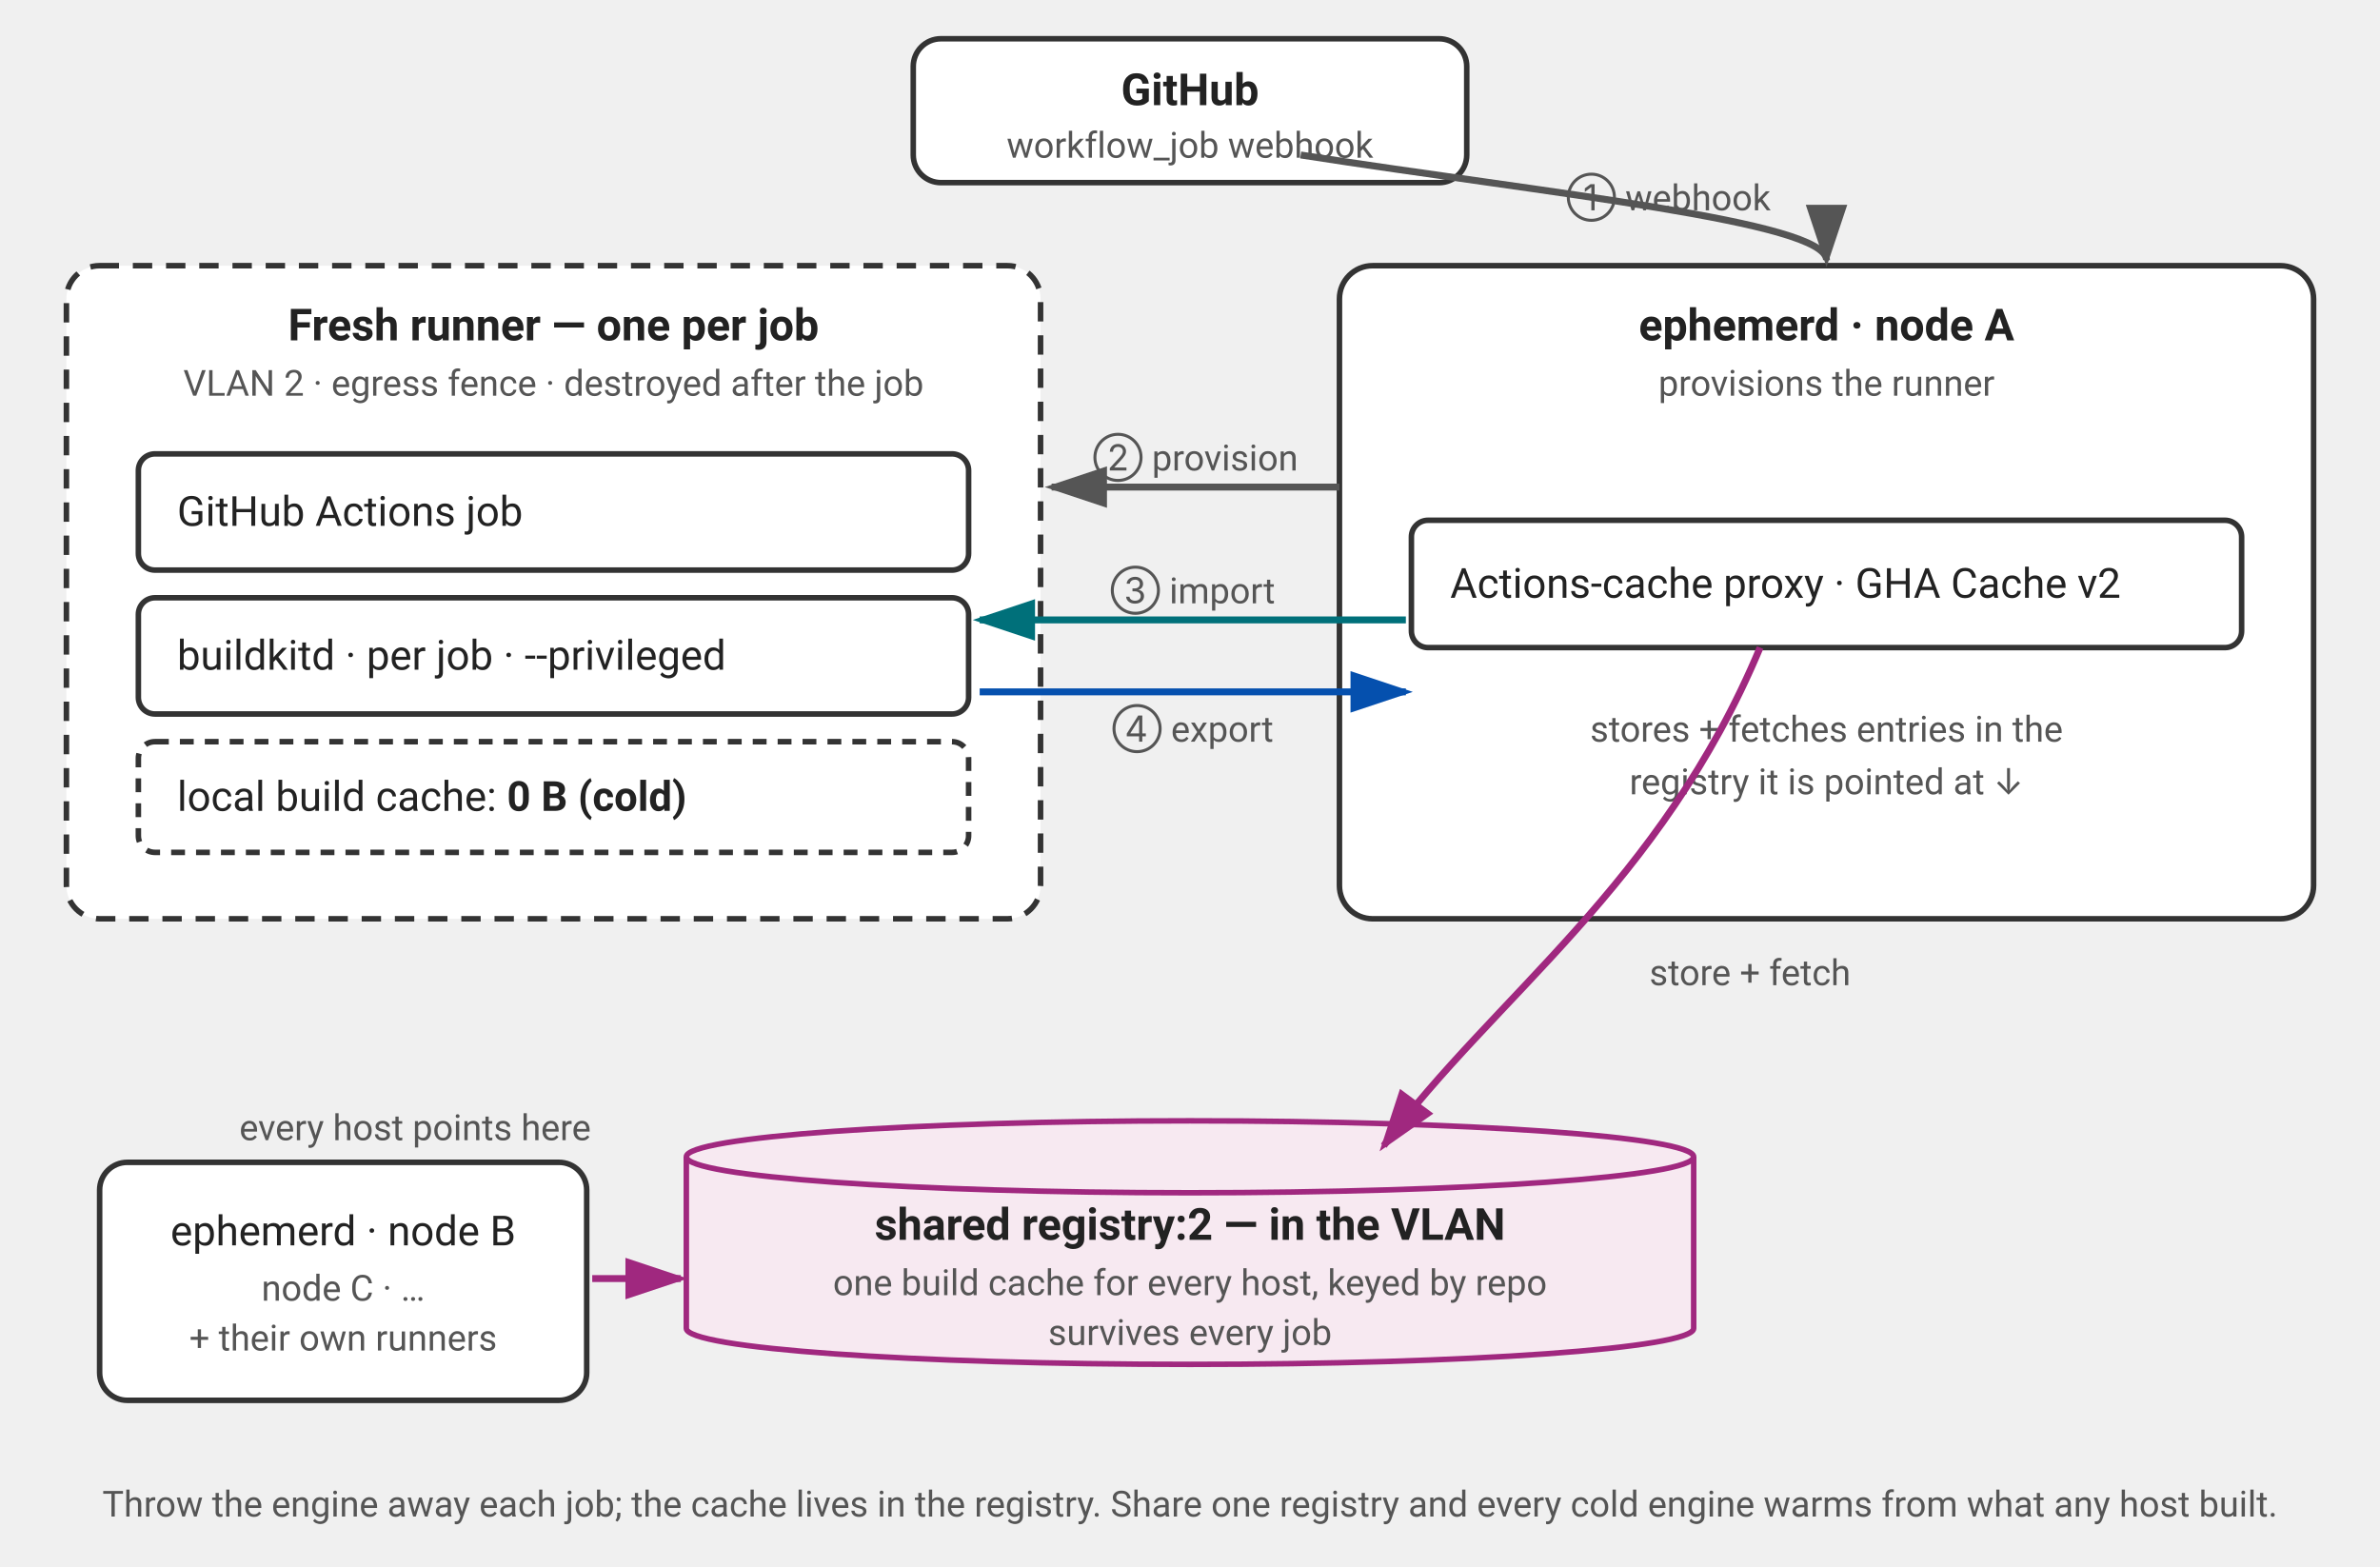
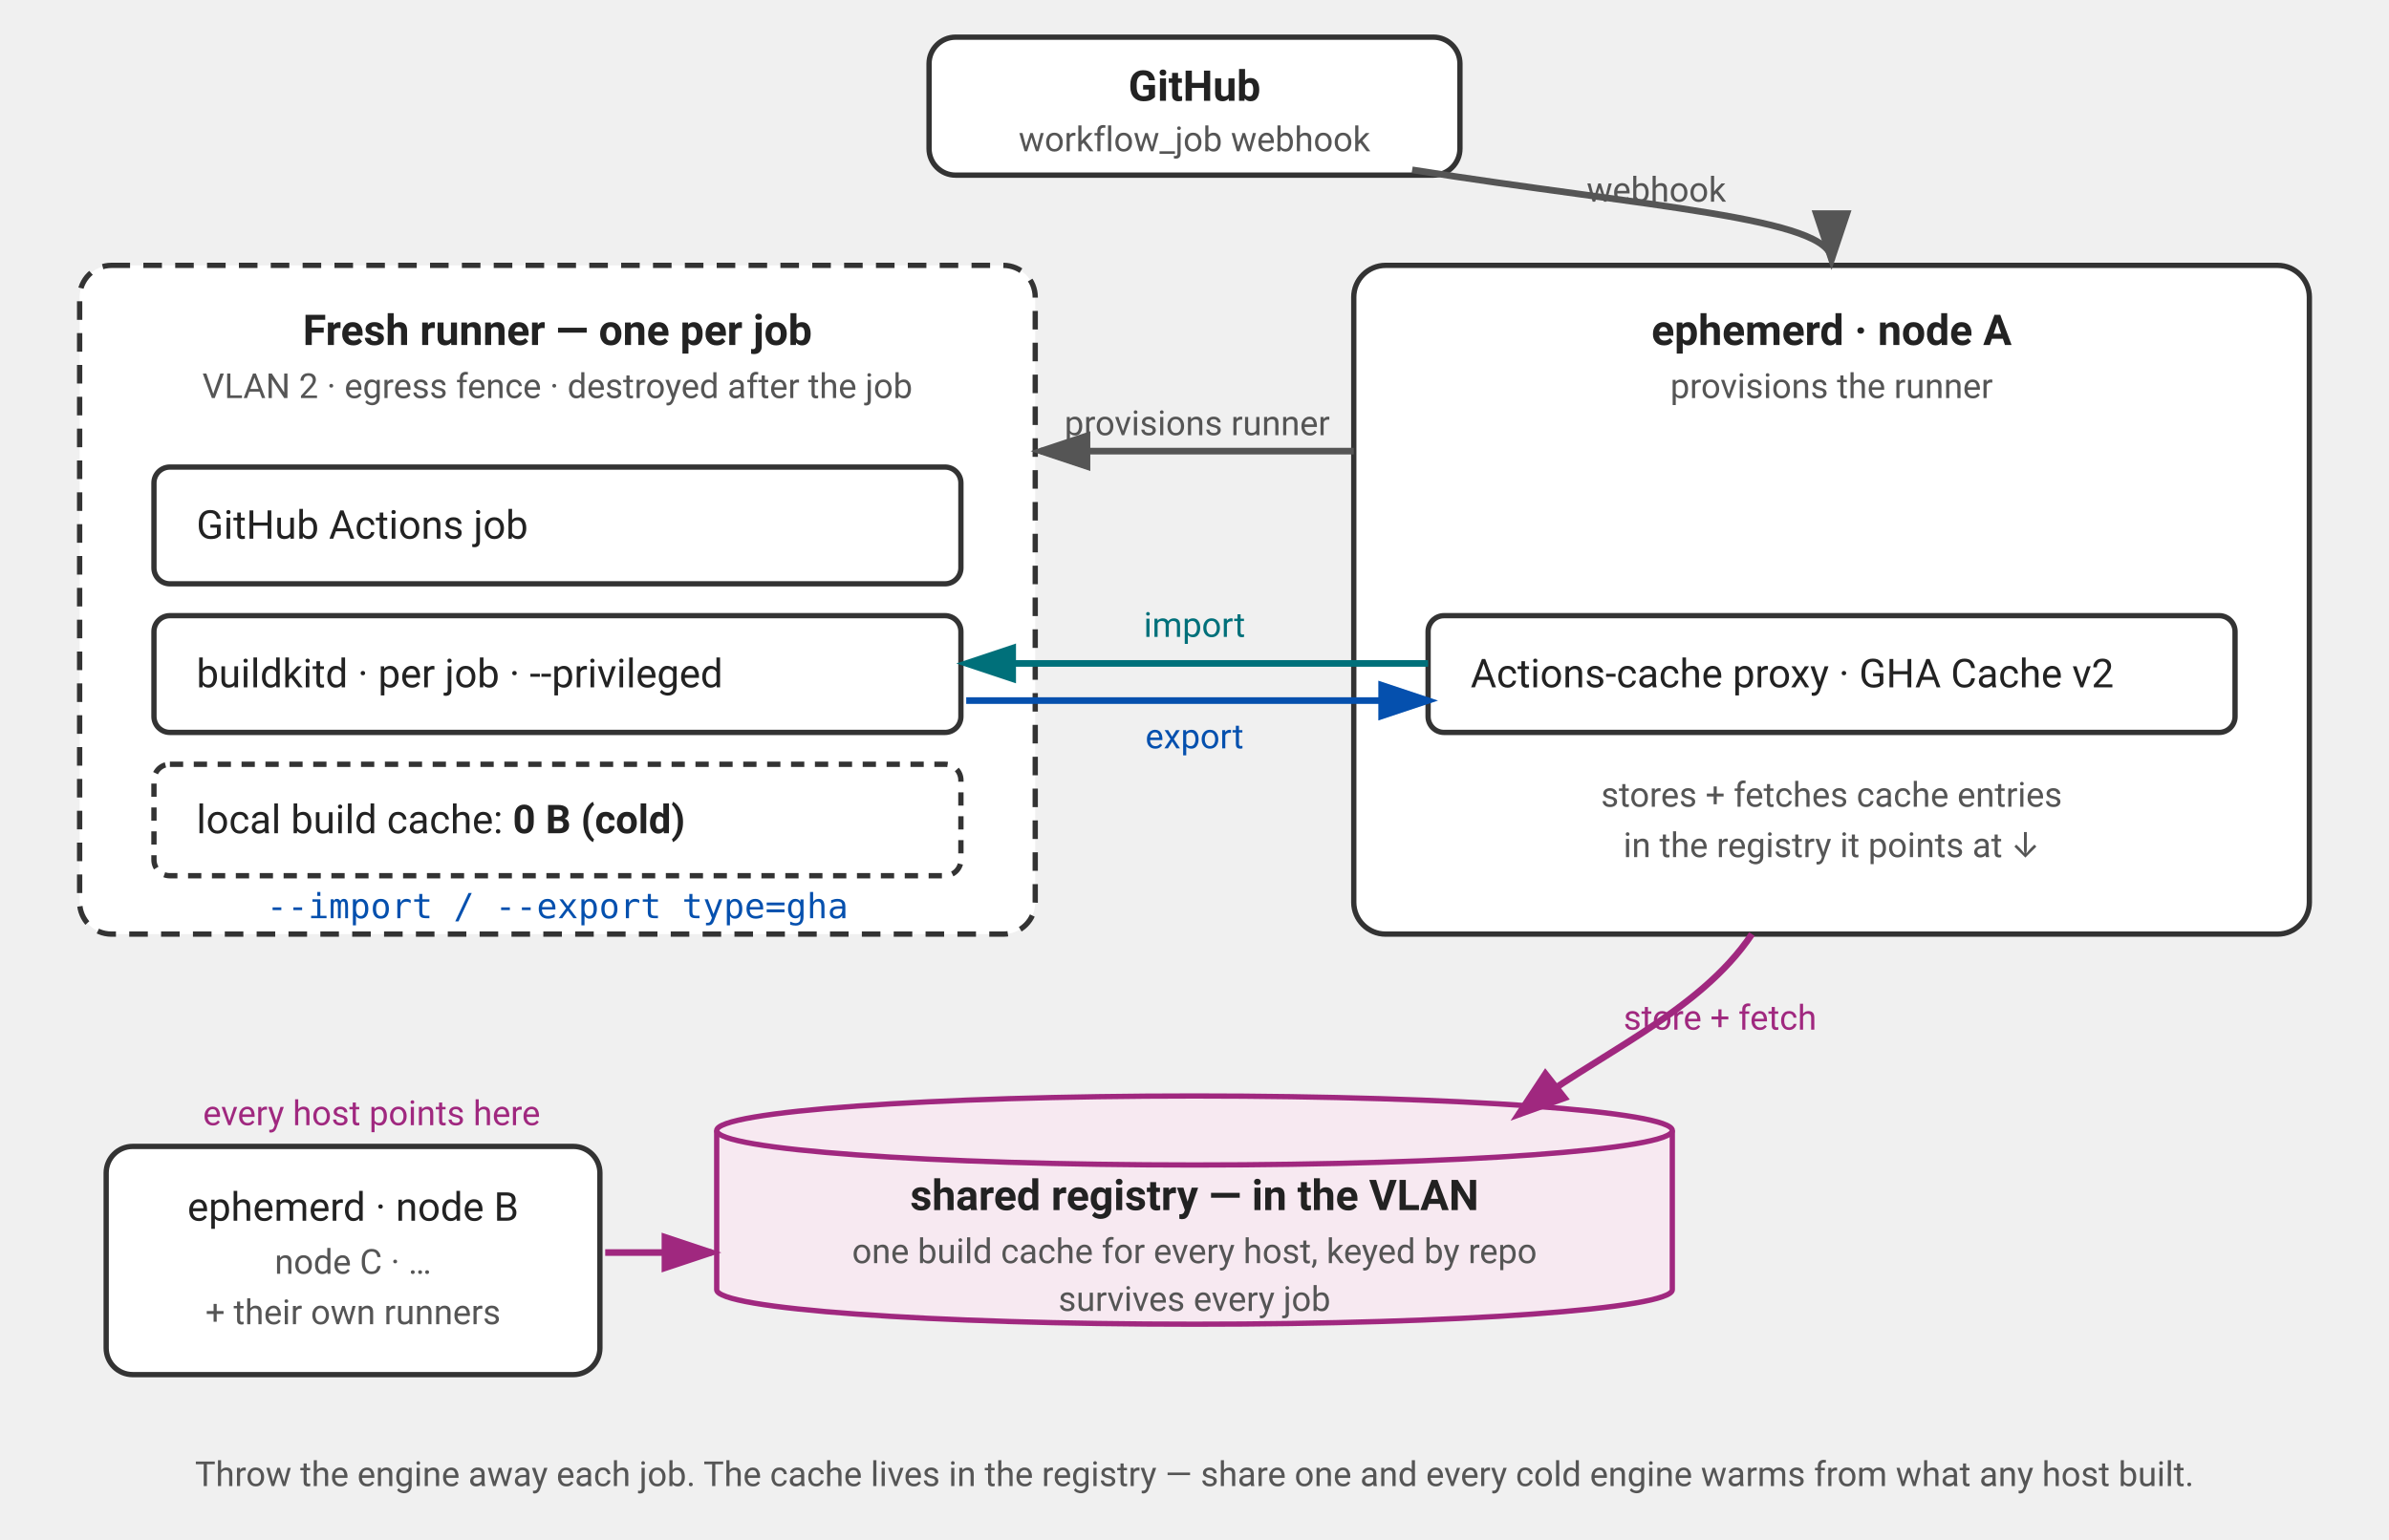
- <svg xmlns="http://www.w3.org/2000/svg" viewBox="0 0 860 566" font-family="system-ui, -apple-system, Segoe UI, Roboto, sans-serif" role="img" aria-labelledby="t d">
+ <svg xmlns="http://www.w3.org/2000/svg" viewBox="0 0 900 580" font-family="system-ui, -apple-system, Segoe UI, Roboto, sans-serif" role="img" aria-labelledby="t d">
  <style>
    .box { fill: #ffffff; stroke: #333333; stroke-width: 2; }
    .lbl { fill: #222222; font-size: 15px; }
    .lblb { fill: #222222; font-size: 16px; font-weight: 600; }
    .sub { fill: #555555; font-size: 13px; }
    .mono { font-family: ui-monospace, SFMono-Regular, Menlo, Consolas, monospace; font-size: 13px; fill: #0550ae; }
    .arr { stroke: #555555; stroke-width: 2.5; fill: none; }
    .arrcold { stroke: #00707a; stroke-width: 2.5; fill: none; }
    .arrwarm { stroke: #0550ae; stroke-width: 2.5; fill: none; }
    .arrreg { stroke: #a0287f; stroke-width: 2.5; fill: none; }
+     .tcold { fill: #00707a; font-size: 13px; }
+     .twarm { fill: #0550ae; font-size: 13px; }
+     .treg { fill: #a0287f; font-size: 13px; }
  </style>
  <defs>
-     <marker id="a" markerWidth="10" markerHeight="10" refX="8" refY="3" orient="auto">
+     <marker id="a" markerWidth="9" markerHeight="9" refX="7.5" refY="3" orient="auto">
      <path d="M0,0 L9,3 L0,6 Z" fill="#555555" />
    </marker>
-     <marker id="ac" markerWidth="10" markerHeight="10" refX="8" refY="3" orient="auto">
+     <marker id="ac" markerWidth="9" markerHeight="9" refX="7.5" refY="3" orient="auto">
      <path d="M0,0 L9,3 L0,6 Z" fill="#00707a" />
    </marker>
-     <marker id="aw" markerWidth="10" markerHeight="10" refX="8" refY="3" orient="auto">
+     <marker id="aw" markerWidth="9" markerHeight="9" refX="7.5" refY="3" orient="auto">
      <path d="M0,0 L9,3 L0,6 Z" fill="#0550ae" />
    </marker>
-     <marker id="ar" markerWidth="10" markerHeight="10" refX="8" refY="3" orient="auto">
+     <marker id="ar" markerWidth="9" markerHeight="9" refX="7.5" refY="3" orient="auto">
      <path d="M0,0 L9,3 L0,6 Z" fill="#a0287f" />
    </marker>
  </defs>
-   <rect class="box" x="330" y="14" width="200" height="52" rx="10" stroke="#a0287f" />
-   <text class="lblb" x="430" y="38" text-anchor="middle" fill="#a0287f">GitHub</text>
-   <text class="sub" x="430" y="57" text-anchor="middle">workflow_job webhook</text>
-   <rect class="box" x="24" y="96" width="352" height="236" rx="12" stroke="#0550ae" stroke-dasharray="7 5" />
-   <text class="lblb" x="200" y="123" text-anchor="middle" fill="#0550ae">Fresh runner — one per job</text>
-   <text class="sub" x="200" y="143" text-anchor="middle">VLAN 2 · egress fence · destroyed after the job</text>
-   <rect class="box" x="50" y="164" width="300" height="42" rx="6" />
-   <text class="lbl" x="64" y="190">GitHub Actions job</text>
-   <rect class="box" x="50" y="216" width="300" height="42" rx="6" />
-   <text class="lbl" x="64" y="242">buildkitd · per job · --privileged</text>
-   <rect class="box" x="50" y="268" width="300" height="40" rx="6" stroke="#0550ae" stroke-dasharray="5 4" />
-   <text class="lbl" x="64" y="293">local build cache: <tspan font-weight="600">0 B (cold)</tspan>
+   <rect class="box" x="350" y="14" width="200" height="52" rx="10" stroke="#a0287f" />
+   <text class="lblb" x="450" y="38" text-anchor="middle" fill="#a0287f">GitHub</text>
+   <text class="sub" x="450" y="57" text-anchor="middle">workflow_job webhook</text>
+   <rect class="box" x="30" y="100" width="360" height="252" rx="12" stroke="#0550ae" stroke-dasharray="7 5" />
+   <text class="lblb" x="210" y="130" text-anchor="middle" fill="#0550ae">Fresh runner — one per job</text>
+   <text class="sub" x="210" y="150" text-anchor="middle">VLAN 2 · egress fence · destroyed after the job</text>
+   <rect class="box" x="58" y="176" width="304" height="44" rx="6" />
+   <text class="lbl" x="74" y="203">GitHub Actions job</text>
+   <rect class="box" x="58" y="232" width="304" height="44" rx="6" />
+   <text class="lbl" x="74" y="259">buildkitd · per job · --privileged</text>
+   <rect class="box" x="58" y="288" width="304" height="42" rx="6" stroke="#0550ae" stroke-dasharray="5 4" />
+   <text class="lbl" x="74" y="314">local build cache: <tspan font-weight="600">0 B (cold)</tspan>
  </text>
-   <rect class="box" x="484" y="96" width="352" height="236" rx="12" stroke="#00707a" />
-   <text class="lblb" x="660" y="123" text-anchor="middle" fill="#00707a">ephemerd · node A</text>
-   <text class="sub" x="660" y="143" text-anchor="middle">provisions the runner</text>
-   <rect class="box" x="510" y="188" width="300" height="46" rx="6" />
-   <text class="lbl" x="524" y="216">Actions-cache proxy · GHA Cache v2</text>
-   <text class="sub" x="660" y="268" text-anchor="middle">stores + fetches entries in the</text>
-   <text class="sub" x="660" y="287" text-anchor="middle">registry it is pointed at  ↓</text>
-   <path class="arr" d="M470,56 C 560,70 660,80 660,94" marker-end="url(#a)" />
-   <text class="sub" x="566" y="76" fill="#555555">① webhook</text>
-   <path class="arr" d="M484,176 H380" marker-end="url(#a)" />
-   <text class="sub" x="432" y="170" text-anchor="middle" fill="#555555">② provision</text>
-   <path class="arrcold" d="M508,224 H354" marker-end="url(#ac)" />
-   <text class="sub" x="431" y="218" text-anchor="middle" fill="#00707a">③ import</text>
-   <path class="arrwarm" d="M354,250 H508" marker-end="url(#aw)" />
-   <text class="sub" x="431" y="268" text-anchor="middle" fill="#0550ae">④ export</text>
-   <g transform="translate(248,402)">
-     <path d="M0,16 a182,13 0 0 1 364,0 l0,62 a182,13 0 0 1 -364,0 Z" fill="#f7e9f1" stroke="#a0287f" stroke-width="2" />
-     <path d="M0,16 a182,13 0 0 0 364,0" fill="none" stroke="#a0287f" stroke-width="2" />
-     <text class="lblb" x="182" y="46" text-anchor="middle" fill="#a0287f">shared registry:2 — in the VLAN</text>
-     <text class="sub" x="182" y="66" text-anchor="middle">one build cache for every host, keyed by repo</text>
-     <text class="sub" x="182" y="84" text-anchor="middle">survives every job</text>
+   <text class="mono" x="210" y="346" text-anchor="middle">--import / --export  type=gha</text>
+   <rect class="box" x="510" y="100" width="360" height="252" rx="12" stroke="#00707a" />
+   <text class="lblb" x="690" y="130" text-anchor="middle" fill="#00707a">ephemerd · node A</text>
+   <text class="sub" x="690" y="150" text-anchor="middle">provisions the runner</text>
+   <rect class="box" x="538" y="232" width="304" height="44" rx="6" />
+   <text class="lbl" x="554" y="259">Actions-cache proxy · GHA Cache v2</text>
+   <text class="sub" x="690" y="304" text-anchor="middle">stores + fetches cache entries</text>
+   <text class="sub" x="690" y="323" text-anchor="middle">in the registry it points at  ↓</text>
+   <path class="arr" d="M532,64 C 620,78 690,82 690,98" marker-end="url(#a)" />
+   <text class="sub" x="624" y="76" text-anchor="middle">webhook</text>
+   <path class="arr" d="M510,170 H392" marker-end="url(#a)" />
+   <text class="sub" x="451" y="164" text-anchor="middle">provisions runner</text>
+   <text class="tcold" x="450" y="240" text-anchor="middle">import</text>
+   <path class="arrcold" d="M538,250 H364" marker-end="url(#ac)" />
+   <path class="arrwarm" d="M364,264 H538" marker-end="url(#aw)" />
+   <text class="twarm" x="450" y="282" text-anchor="middle">export</text>
+   <g transform="translate(270,410)">
+     <path d="M0,16 a180,13 0 0 1 360,0 l0,60 a180,13 0 0 1 -360,0 Z" fill="#f7e9f1" stroke="#a0287f" stroke-width="2" />
+     <path d="M0,16 a180,13 0 0 0 360,0" fill="none" stroke="#a0287f" stroke-width="2" />
+     <text class="lblb" x="180" y="46" text-anchor="middle" fill="#a0287f">shared registry — in the VLAN</text>
+     <text class="sub" x="180" y="66" text-anchor="middle">one build cache for every host, keyed by repo</text>
+     <text class="sub" x="180" y="84" text-anchor="middle">survives every job</text>
  </g>
-   <path class="arrreg" d="M636,234 C 600,320 540,360 500,414" marker-end="url(#ar)" />
-   <text class="sub" x="596" y="356" fill="#a0287f">store + fetch</text>
-   <rect class="box" x="36" y="420" width="176" height="86" rx="10" stroke="#00707a" />
-   <text class="lbl" x="124" y="450" text-anchor="middle" fill="#00707a">ephemerd · node B</text>
-   <text class="sub" x="124" y="470" text-anchor="middle">node C · …</text>
-   <text class="sub" x="124" y="488" text-anchor="middle">+ their own runners</text>
-   <path class="arrreg" d="M214,462 H246" marker-end="url(#ar)" />
-   <text class="sub" x="150" y="412" text-anchor="middle" fill="#a0287f">every host points here</text>
-   <text class="sub" x="430" y="548" text-anchor="middle">Throw the engine away each job; the cache lives in the registry. Share one registry and every cold engine warms from what any host built.</text>
+   <path class="arrreg" d="M660,352 C 640,382 600,398 572,420" marker-end="url(#ar)" />
+   <text class="treg" x="648" y="388" text-anchor="middle">store + fetch</text>
+   <rect class="box" x="40" y="432" width="186" height="86" rx="10" stroke="#00707a" />
+   <text class="lbl" x="133" y="460" text-anchor="middle" fill="#00707a">ephemerd · node B</text>
+   <text class="sub" x="133" y="480" text-anchor="middle">node C · …</text>
+   <text class="sub" x="133" y="499" text-anchor="middle">+ their own runners</text>
+   <path class="arrreg" d="M228,472 H268" marker-end="url(#ar)" />
+   <text class="treg" x="140" y="424" text-anchor="middle">every host points here</text>
+   <text class="sub" x="450" y="560" text-anchor="middle">Throw the engine away each job. The cache lives in the registry — share one and every cold engine warms from what any host built.</text>
</svg>
